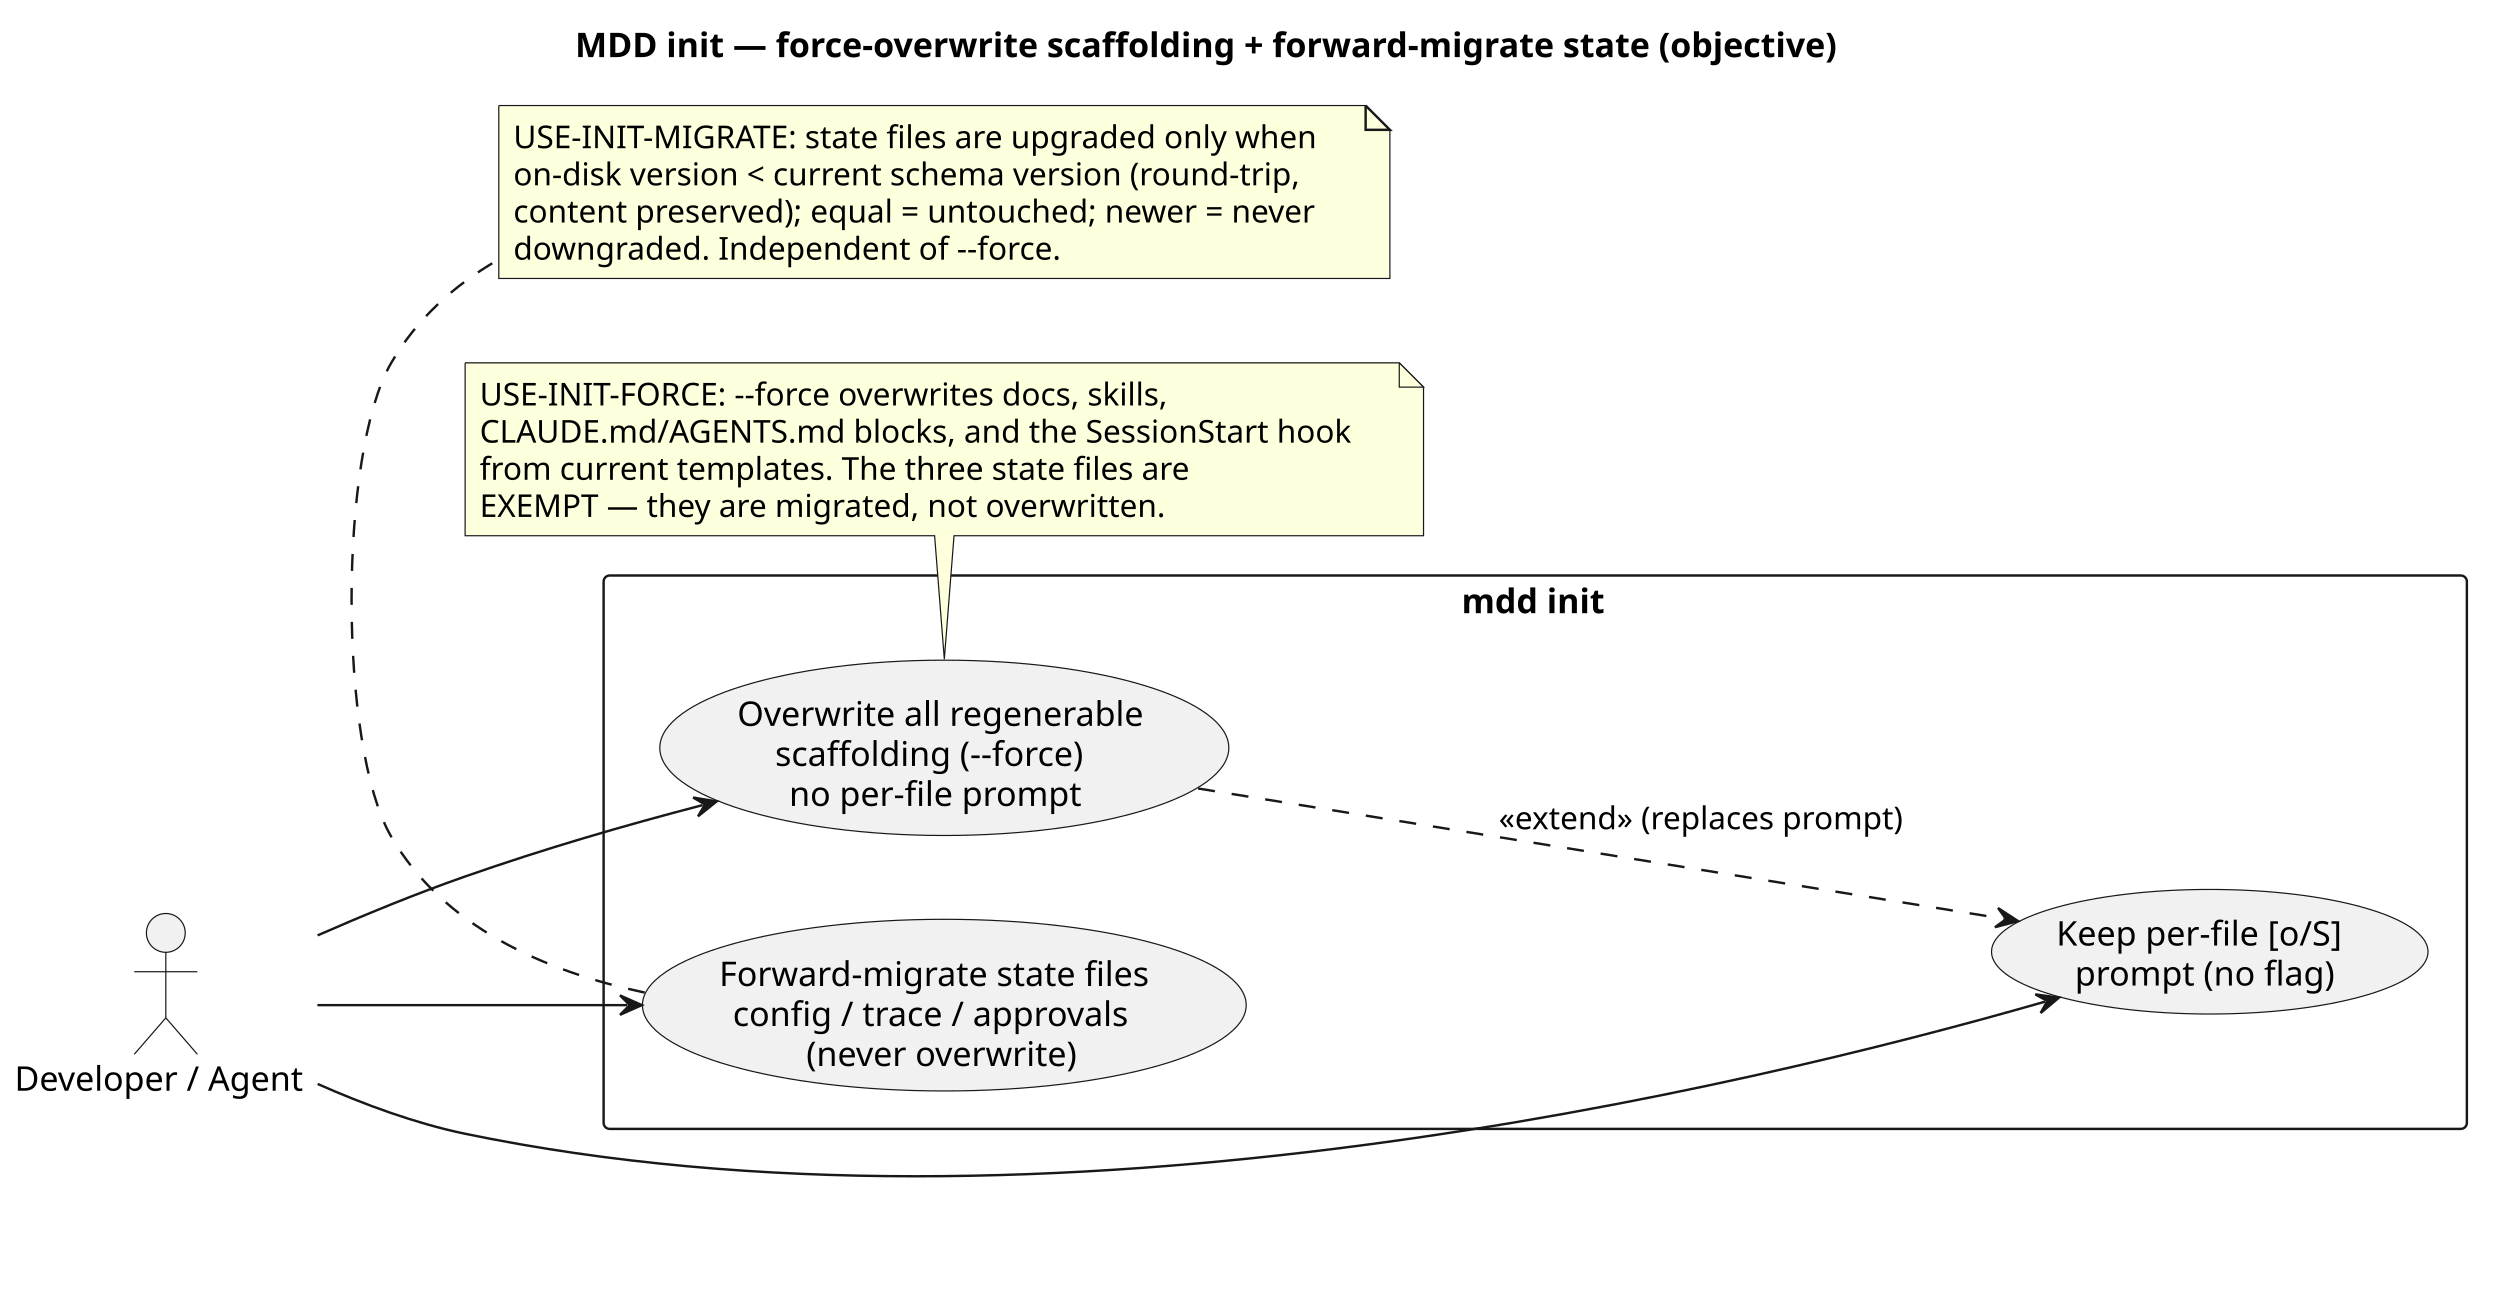
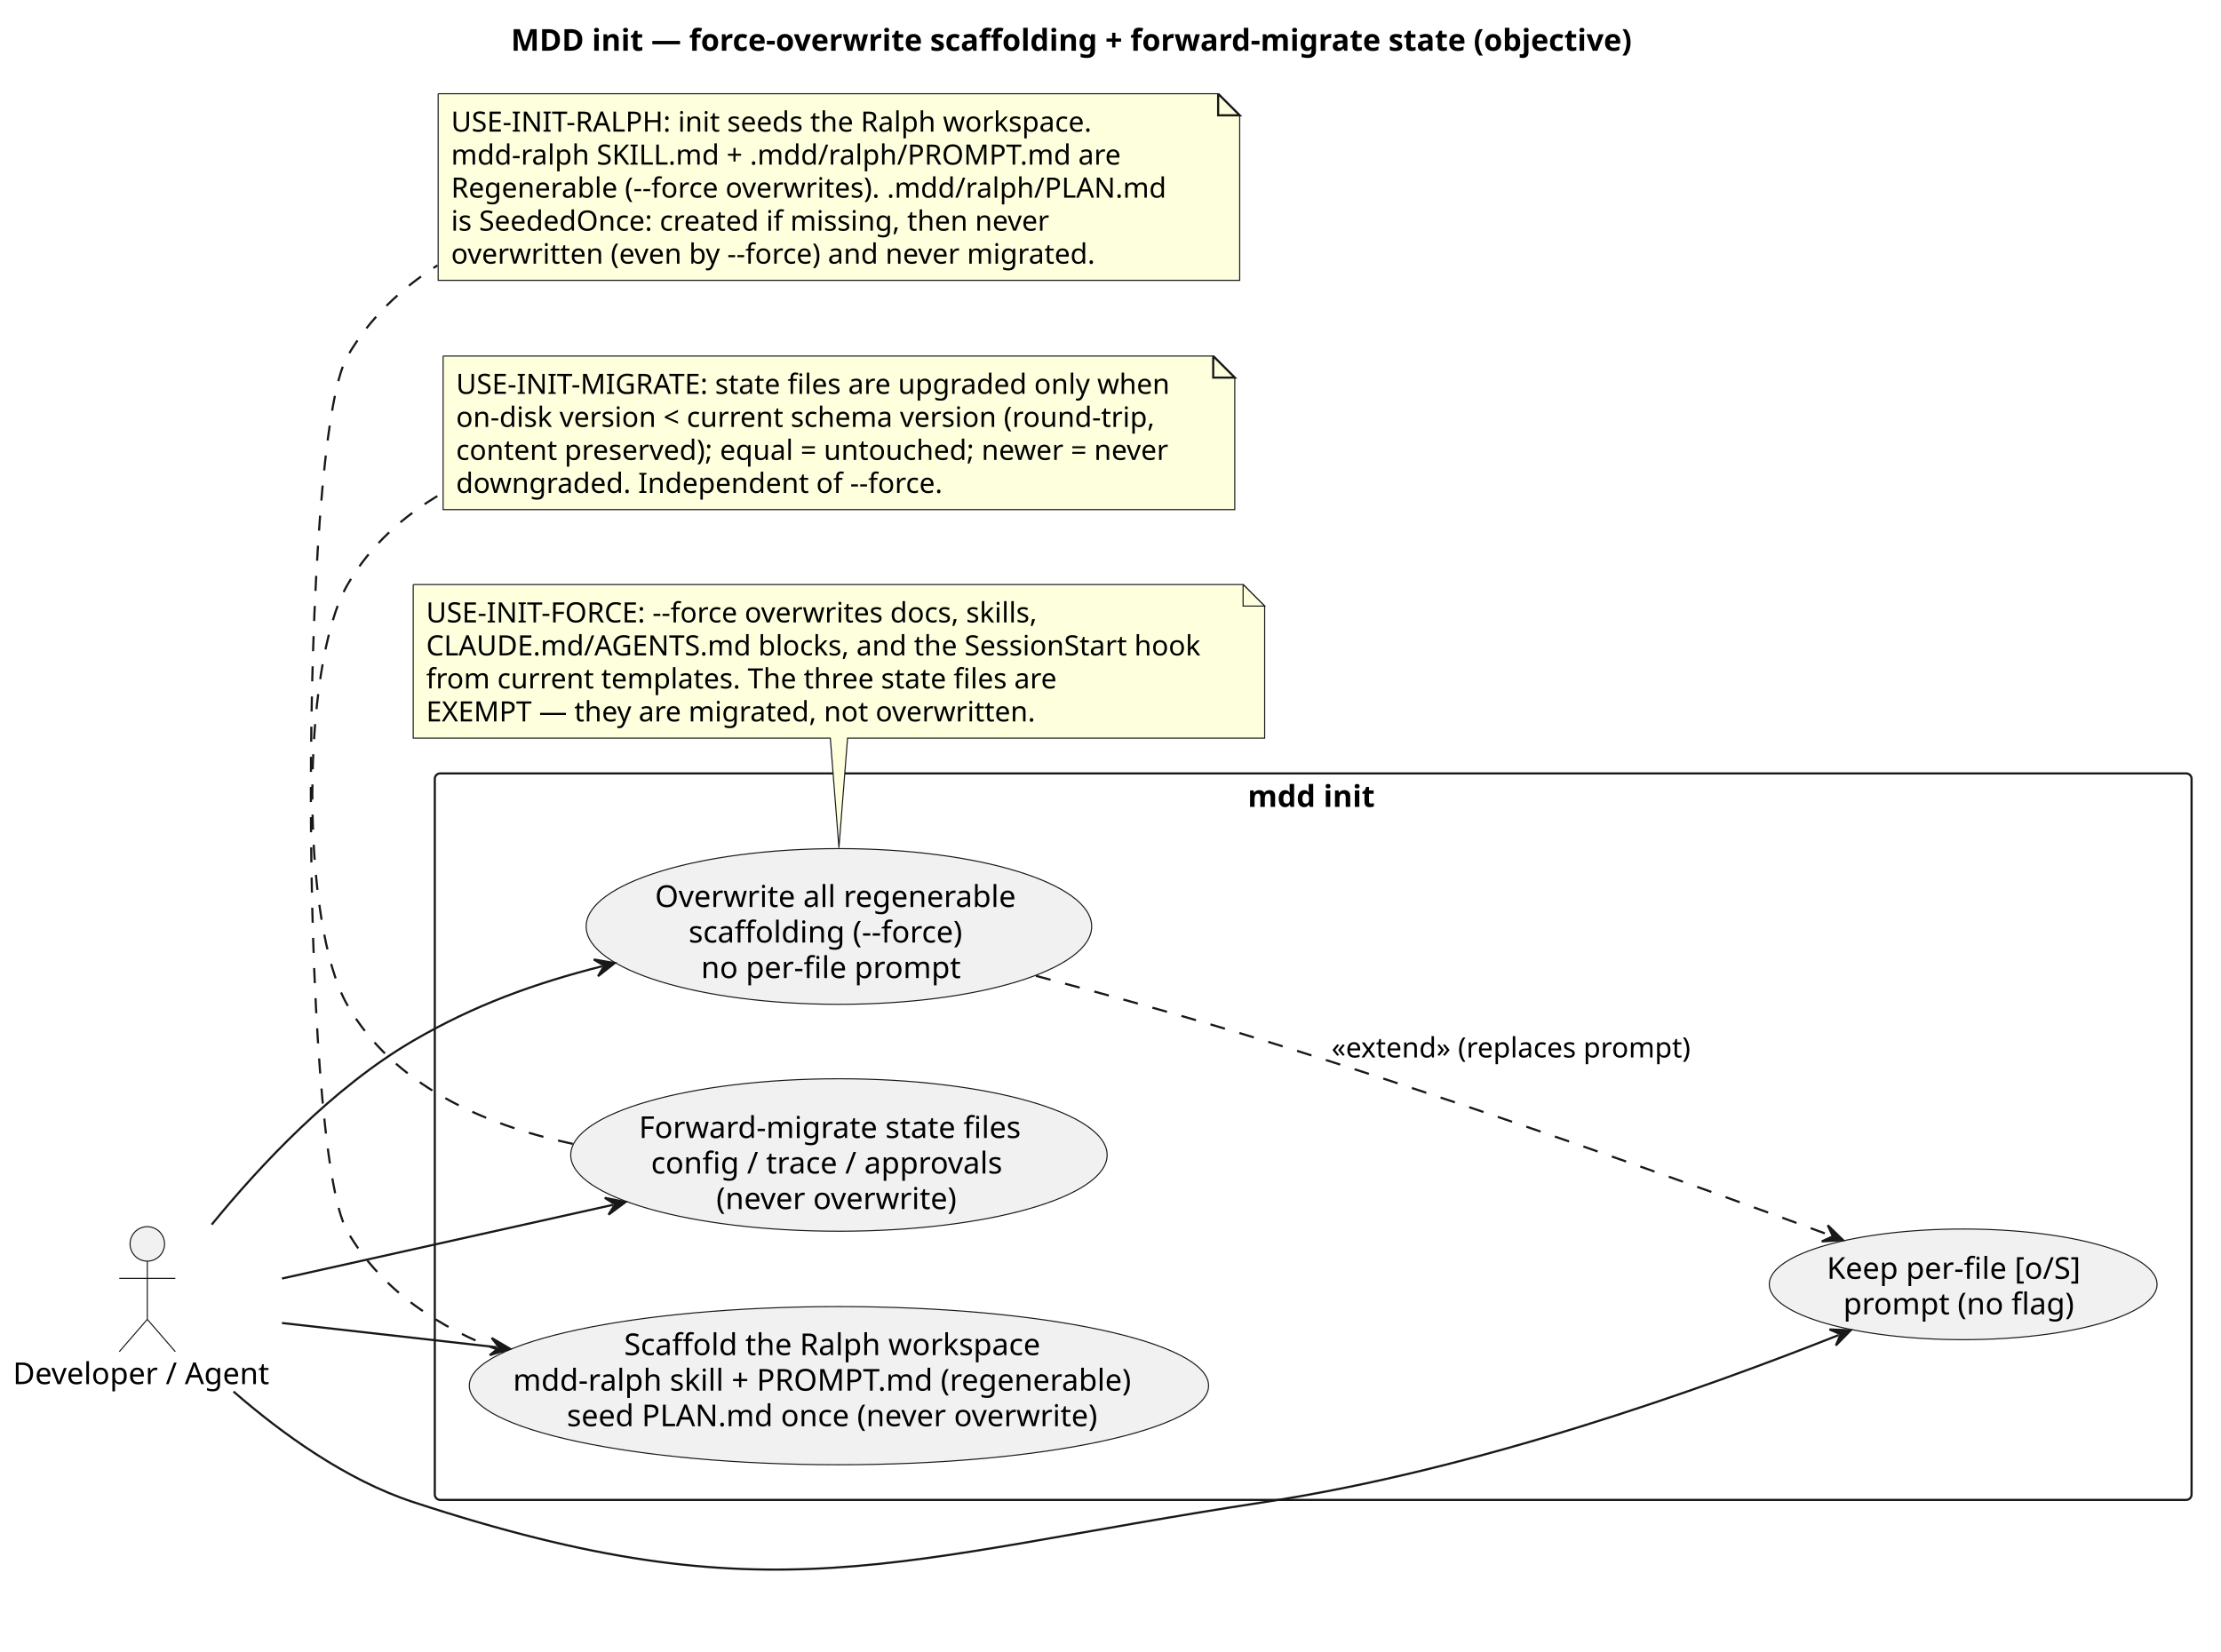
- <svg xmlns="http://www.w3.org/2000/svg" contentStyleType="text/css" data-diagram-type="DESCRIPTION" height="531px" preserveAspectRatio="none" style="width:1030px;height:531px;background:#FFFFFF;" version="1.1" viewBox="0 0 1030 531" width="1030px" zoomAndPan="magnify">
+ <svg xmlns="http://www.w3.org/2000/svg" contentStyleType="text/css" data-diagram-type="DESCRIPTION" height="766px" preserveAspectRatio="none" style="width:1030px;height:766px;background:#FFFFFF;" version="1.1" viewBox="0 0 1030 766" width="1030px" zoomAndPan="magnify">
  <defs />
  <g>
-     <g class="title" data-source-line="8">
+     <g class="title" data-source-line="11">
      <text fill="#000000" font-family="sans-serif" font-size="14" font-weight="700" lengthAdjust="spacing" textLength="549.466" x="236.942" y="23.535">MDD init — force-overwrite scaffolding + forward-migrate state (objective)</text>
    </g>
-     <g class="cluster" data-qualified-name="mdd init" data-source-line="14" id="ent0003">
-       <rect fill="none" height="228" rx="2.5" ry="2.5" style="stroke:#181818;stroke-width:1;" width="767.66" x="248.69" y="237.108" />
-       <text fill="#000000" font-family="sans-serif" font-size="14" font-weight="700" lengthAdjust="spacing" textLength="60.717" x="602.162" y="252.643">mdd init</text>
+     <g class="cluster" data-qualified-name="mdd init" data-source-line="17" id="ent0003">
+       <rect fill="none" height="337" rx="2.5" ry="2.5" style="stroke:#181818;stroke-width:1;" width="814.71" x="201.64" y="358.768" />
+       <text fill="#000000" font-family="sans-serif" font-size="14" font-weight="700" lengthAdjust="spacing" textLength="60.717" x="578.637" y="374.303">mdd init</text>
    </g>
-     <g class="entity" data-qualified-name="mdd init.Force" data-source-line="15" id="ent0004">
-       <ellipse cx="389.057" cy="308.106" fill="#F1F1F1" rx="117.217" ry="36.117" style="stroke:#181818;stroke-width:0.5;" />
-       <text fill="#000000" font-family="sans-serif" font-size="14" lengthAdjust="spacing" textLength="170.598" x="303.758" y="299.07">Overwrite all regenerable</text>
-       <text fill="#000000" font-family="sans-serif" font-size="14" lengthAdjust="spacing" textLength="139.44" x="319.337" y="315.558">scaffolding (--force)</text>
-       <text fill="#000000" font-family="sans-serif" font-size="14" lengthAdjust="spacing" textLength="127.887" x="325.113" y="332.046">no per-file prompt</text>
+     <g class="entity" data-qualified-name="mdd init.Force" data-source-line="18" id="ent0004">
+       <ellipse cx="389.057" cy="429.765" fill="#F1F1F1" rx="117.217" ry="36.117" style="stroke:#181818;stroke-width:0.5;" />
+       <text fill="#000000" font-family="sans-serif" font-size="14" lengthAdjust="spacing" textLength="170.598" x="303.758" y="420.73">Overwrite all regenerable</text>
+       <text fill="#000000" font-family="sans-serif" font-size="14" lengthAdjust="spacing" textLength="139.44" x="319.337" y="437.218">scaffolding (--force)</text>
+       <text fill="#000000" font-family="sans-serif" font-size="14" lengthAdjust="spacing" textLength="127.887" x="325.113" y="453.706">no per-file prompt</text>
    </g>
-     <g class="entity" data-qualified-name="mdd init.Prompt" data-source-line="16" id="ent0005">
-       <ellipse cx="910.428" cy="392.113" fill="#F1F1F1" rx="89.928" ry="25.665" style="stroke:#181818;stroke-width:0.5;" />
-       <text fill="#000000" font-family="sans-serif" font-size="14" lengthAdjust="spacing" textLength="126.478" x="847.189" y="389.551">Keep per-file [o/S]</text>
-       <text fill="#000000" font-family="sans-serif" font-size="14" lengthAdjust="spacing" textLength="111.166" x="854.845" y="406.039">prompt (no flag)</text>
+     <g class="entity" data-qualified-name="mdd init.Prompt" data-source-line="19" id="ent0005">
+       <ellipse cx="910.428" cy="595.773" fill="#F1F1F1" rx="89.928" ry="25.665" style="stroke:#181818;stroke-width:0.5;" />
+       <text fill="#000000" font-family="sans-serif" font-size="14" lengthAdjust="spacing" textLength="126.478" x="847.189" y="593.211">Keep per-file [o/S]</text>
+       <text fill="#000000" font-family="sans-serif" font-size="14" lengthAdjust="spacing" textLength="111.166" x="854.845" y="609.699">prompt (no flag)</text>
    </g>
-     <g class="entity" data-qualified-name="mdd init.Migrate" data-source-line="17" id="ent0006">
-       <ellipse cx="389.06" cy="414.113" fill="#F1F1F1" rx="124.38" ry="35.364" style="stroke:#181818;stroke-width:0.5;" />
-       <text fill="#000000" font-family="sans-serif" font-size="14" lengthAdjust="spacing" textLength="185.514" x="296.303" y="406.226">Forward-migrate state files</text>
-       <text fill="#000000" font-family="sans-serif" font-size="14" lengthAdjust="spacing" textLength="174.296" x="301.912" y="422.714">config / trace / approvals</text>
-       <text fill="#000000" font-family="sans-serif" font-size="14" lengthAdjust="spacing" textLength="113.77" x="332.174" y="439.203">(never overwrite)</text>
+     <g class="entity" data-qualified-name="mdd init.Migrate" data-source-line="20" id="ent0006">
+       <ellipse cx="389.06" cy="535.773" fill="#F1F1F1" rx="124.38" ry="35.364" style="stroke:#181818;stroke-width:0.5;" />
+       <text fill="#000000" font-family="sans-serif" font-size="14" lengthAdjust="spacing" textLength="185.514" x="296.303" y="527.886">Forward-migrate state files</text>
+       <text fill="#000000" font-family="sans-serif" font-size="14" lengthAdjust="spacing" textLength="174.296" x="301.912" y="544.374">config / trace / approvals</text>
+       <text fill="#000000" font-family="sans-serif" font-size="14" lengthAdjust="spacing" textLength="113.77" x="332.174" y="560.863">(never overwrite)</text>
    </g>
-     <g class="entity" data-qualified-name="Dev" data-source-line="12" id="ent0002">
-       <ellipse cx="68.316" cy="384.358" fill="#F1F1F1" rx="8" ry="8" style="stroke:#181818;stroke-width:0.5;" />
-       <path d="M68.316,392.358 L68.316,419.358 M55.316,400.358 L81.316,400.358 M68.316,419.358 L55.316,434.358 M68.316,419.358 L81.316,434.358" fill="none" style="stroke:#181818;stroke-width:0.5;" />
-       <text fill="#000000" font-family="sans-serif" font-size="14" lengthAdjust="spacing" textLength="124.633" x="6" y="449.393">Developer / Agent</text>
+     <g class="entity" data-qualified-name="mdd init.Ralph" data-source-line="21" id="ent0007">
+       <ellipse cx="389.062" cy="642.773" fill="#F1F1F1" rx="171.422" ry="36.684" style="stroke:#181818;stroke-width:0.5;" />
+       <text fill="#000000" font-family="sans-serif" font-size="14" lengthAdjust="spacing" textLength="199.288" x="289.418" y="628.604">Scaffold the Ralph workspace</text>
+       <text fill="#000000" font-family="sans-serif" font-size="14" lengthAdjust="spacing" textLength="302.306" x="237.909" y="645.093">mdd-ralph skill + PROMPT.md (regenerable)</text>
+       <text fill="#000000" font-family="sans-serif" font-size="14" lengthAdjust="spacing" textLength="252.383" x="262.87" y="661.581">seed PLAN.md once (never overwrite)</text>
    </g>
-     <g class="entity" data-qualified-name="GMN11" data-source-line="27" id="ent0012">
-       <path d="M191.63,149.488 L191.63,220.731 A0,0 0 0 0 191.63,220.731 L385.06,220.731 L389.06,271.588 L393.06,220.731 L586.494,220.731 A0,0 0 0 0 586.494,220.731 L586.494,159.488 L576.494,149.488 L191.63,149.488 A0,0 0 0 0 191.63,149.488" fill="#FEFFDD" style="stroke:#181818;stroke-width:0.5;" />
-       <path d="M576.494,149.488 L576.494,159.488 L586.494,159.488 L576.494,149.488" fill="#FEFFDD" style="stroke:#181818;stroke-width:0.5;" />
-       <text fill="#000000" font-family="sans-serif" font-size="13" lengthAdjust="spacing" textLength="307.246" x="197.63" y="167.057">USE-INIT-FORCE: --force overwrites docs, skills,</text>
-       <text fill="#000000" font-family="sans-serif" font-size="13" lengthAdjust="spacing" textLength="373.864" x="197.63" y="182.367">CLAUDE.md/AGENTS.md blocks, and the SessionStart hook</text>
-       <text fill="#000000" font-family="sans-serif" font-size="13" lengthAdjust="spacing" textLength="303.704" x="197.63" y="197.678">from current templates. The three state files are</text>
-       <text fill="#000000" font-family="sans-serif" font-size="13" lengthAdjust="spacing" textLength="290.551" x="197.63" y="212.988">EXEMPT — they are migrated, not overwritten.</text>
+     <g class="entity" data-qualified-name="Dev" data-source-line="15" id="ent0002">
+       <ellipse cx="68.316" cy="577.018" fill="#F1F1F1" rx="8" ry="8" style="stroke:#181818;stroke-width:0.5;" />
+       <path d="M68.316,585.018 L68.316,612.018 M55.316,593.018 L81.316,593.018 M68.316,612.018 L55.316,627.018 M68.316,612.018 L81.316,627.018" fill="none" style="stroke:#181818;stroke-width:0.5;" />
+       <text fill="#000000" font-family="sans-serif" font-size="14" lengthAdjust="spacing" textLength="124.633" x="6" y="642.053">Developer / Agent</text>
    </g>
-     <g class="entity" data-qualified-name="GMN14" data-source-line="34" id="ent0015">
-       <path d="M205.5,43.488 L205.5,114.731 L572.638,114.731 L572.638,53.488 L562.638,43.488 L205.5,43.488" fill="#FEFFDD" style="stroke:#181818;stroke-width:0.5;" />
-       <path d="M562.638,43.488 L562.638,53.488 L572.638,53.488 L562.638,43.488" fill="#FEFFDD" style="stroke:#181818;stroke-width:1;" />
-       <text fill="#000000" font-family="sans-serif" font-size="13" lengthAdjust="spacing" textLength="346.138" x="211.5" y="61.057">USE-INIT-MIGRATE: state files are upgraded only when</text>
-       <text fill="#000000" font-family="sans-serif" font-size="13" lengthAdjust="spacing" textLength="345.268" x="211.5" y="76.367">on-disk version &lt; current schema version (round-trip,</text>
-       <text fill="#000000" font-family="sans-serif" font-size="13" lengthAdjust="spacing" textLength="345.871" x="211.5" y="91.678">content preserved); equal = untouched; newer = never</text>
-       <text fill="#000000" font-family="sans-serif" font-size="13" lengthAdjust="spacing" textLength="237.91" x="211.5" y="106.988">downgraded. Independent of --force.</text>
+     <g class="entity" data-qualified-name="GMN13" data-source-line="32" id="ent0014">
+       <path d="M191.63,271.148 L191.63,342.39 A0,0 0 0 0 191.63,342.39 L385.06,342.39 L389.06,393.248 L393.06,342.39 L586.494,342.39 A0,0 0 0 0 586.494,342.39 L586.494,281.148 L576.494,271.148 L191.63,271.148 A0,0 0 0 0 191.63,271.148" fill="#FEFFDD" style="stroke:#181818;stroke-width:0.5;" />
+       <path d="M576.494,271.148 L576.494,281.148 L586.494,281.148 L576.494,271.148" fill="#FEFFDD" style="stroke:#181818;stroke-width:0.5;" />
+       <text fill="#000000" font-family="sans-serif" font-size="13" lengthAdjust="spacing" textLength="307.246" x="197.63" y="288.717">USE-INIT-FORCE: --force overwrites docs, skills,</text>
+       <text fill="#000000" font-family="sans-serif" font-size="13" lengthAdjust="spacing" textLength="373.864" x="197.63" y="304.027">CLAUDE.md/AGENTS.md blocks, and the SessionStart hook</text>
+       <text fill="#000000" font-family="sans-serif" font-size="13" lengthAdjust="spacing" textLength="303.704" x="197.63" y="319.338">from current templates. The three state files are</text>
+       <text fill="#000000" font-family="sans-serif" font-size="13" lengthAdjust="spacing" textLength="290.551" x="197.63" y="334.648">EXEMPT — they are migrated, not overwritten.</text>
    </g>
-     <g class="link" data-entity-1="ent0002" data-entity-2="ent0004" data-link-type="dependency" data-source-line="20" id="lnk7">
-       <path d="M130.85,385.368 C150.08,376.948 171.53,368.128 191.63,361.108 C224.98,349.458 256.435,340.336 289.475,331.696" fill="none" id="Dev-to-Force" style="stroke:#181818;stroke-width:1;" />
-       <polygon fill="#181818" points="295.28,330.178,285.561,328.585,290.443,331.443,287.585,336.325,295.28,330.178" style="stroke:#181818;stroke-width:1;" />
+     <g class="entity" data-qualified-name="GMN16" data-source-line="39" id="ent0017">
+       <path d="M205.5,165.148 L205.5,236.391 L572.638,236.391 L572.638,175.148 L562.638,165.148 L205.5,165.148" fill="#FEFFDD" style="stroke:#181818;stroke-width:0.5;" />
+       <path d="M562.638,165.148 L562.638,175.148 L572.638,175.148 L562.638,165.148" fill="#FEFFDD" style="stroke:#181818;stroke-width:1;" />
+       <text fill="#000000" font-family="sans-serif" font-size="13" lengthAdjust="spacing" textLength="346.138" x="211.5" y="182.717">USE-INIT-MIGRATE: state files are upgraded only when</text>
+       <text fill="#000000" font-family="sans-serif" font-size="13" lengthAdjust="spacing" textLength="345.268" x="211.5" y="198.027">on-disk version &lt; current schema version (round-trip,</text>
+       <text fill="#000000" font-family="sans-serif" font-size="13" lengthAdjust="spacing" textLength="345.871" x="211.5" y="213.338">content preserved); equal = untouched; newer = never</text>
+       <text fill="#000000" font-family="sans-serif" font-size="13" lengthAdjust="spacing" textLength="237.91" x="211.5" y="228.648">downgraded. Independent of --force.</text>
    </g>
-     <g class="link" data-entity-1="ent0002" data-entity-2="ent0005" data-link-type="dependency" data-source-line="21" id="lnk8">
-       <path d="M130.87,446.588 C149.83,454.988 171.12,462.858 191.63,467.108 C431.48,516.838 717.843,448.526 842.524,412.686" fill="none" id="Dev-to-Prompt" style="stroke:#181818;stroke-width:1;" />
-       <polygon fill="#181818" points="848.29,411.028,838.535,409.67,843.485,412.41,840.745,417.359,848.29,411.028" style="stroke:#181818;stroke-width:1;" />
+     <g class="entity" data-qualified-name="GMN19" data-source-line="46" id="ent0020">
+       <path d="M203.2,43.488 L203.2,130.041 L574.921,130.041 L574.921,53.488 L564.921,43.488 L203.2,43.488" fill="#FEFFDD" style="stroke:#181818;stroke-width:0.5;" />
+       <path d="M564.921,43.488 L564.921,53.488 L574.921,53.488 L564.921,43.488" fill="#FEFFDD" style="stroke:#181818;stroke-width:1;" />
+       <text fill="#000000" font-family="sans-serif" font-size="13" lengthAdjust="spacing" textLength="311.822" x="209.2" y="61.057">USE-INIT-RALPH: init seeds the Ralph workspace.</text>
+       <text fill="#000000" font-family="sans-serif" font-size="13" lengthAdjust="spacing" textLength="327.882" x="209.2" y="76.367">mdd-ralph SKILL.md + .mdd/ralph/PROMPT.md are</text>
+       <text fill="#000000" font-family="sans-serif" font-size="13" lengthAdjust="spacing" textLength="350.721" x="209.2" y="91.678">Regenerable (--force overwrites). .mdd/ralph/PLAN.md</text>
+       <text fill="#000000" font-family="sans-serif" font-size="13" lengthAdjust="spacing" textLength="287.6" x="209.2" y="106.988">is SeededOnce: created if missing, then never</text>
+       <text fill="#000000" font-family="sans-serif" font-size="13" lengthAdjust="spacing" textLength="314.755" x="209.2" y="122.299">overwritten (even by --force) and never migrated.</text>
    </g>
-     <g class="link" data-entity-1="ent0002" data-entity-2="ent0006" data-link-type="dependency" data-source-line="22" id="lnk9">
-       <path d="M130.77,414.108 C168.67,414.108 212.64,414.108 258.44,414.108" fill="none" id="Dev-to-Migrate" style="stroke:#181818;stroke-width:1;" />
-       <polygon fill="#181818" points="264.44,414.108,255.44,410.108,259.44,414.108,255.44,418.108,264.44,414.108" style="stroke:#181818;stroke-width:1;" />
+     <g class="link" data-entity-1="ent0002" data-entity-2="ent0004" data-link-type="dependency" data-source-line="24" id="lnk8">
+       <path d="M98.18,568.058 C120.73,540.438 154.41,504.468 191.63,482.768 C220.01,466.218 247.874,456.173 279.264,448.213" fill="none" id="Dev-to-Force" style="stroke:#181818;stroke-width:1;" />
+       <polygon fill="#181818" points="285.08,446.738,275.373,445.073,280.233,447.967,277.339,452.828,285.08,446.738" style="stroke:#181818;stroke-width:1;" />
    </g>
-     <g class="link" data-entity-1="ent0004" data-entity-2="ent0005" data-link-type="dependency" data-source-line="24" id="lnk10">
-       <path d="M493.61,324.858 C593.18,340.958 735.557,363.99 825.527,378.54" fill="none" id="Force-to-Prompt" style="stroke:#181818;stroke-width:1;stroke-dasharray:7,7;" />
-       <polygon fill="#181818" points="831.45,379.498,823.204,374.113,826.514,378.7,821.927,382.01,831.45,379.498" style="stroke:#181818;stroke-width:1;" />
-       <text fill="#000000" font-family="sans-serif" font-size="13" lengthAdjust="spacing" textLength="172.751" x="617.5" y="341.647">«extend» (replaces prompt)</text>
+     <g class="link" data-entity-1="ent0002" data-entity-2="ent0005" data-link-type="dependency" data-source-line="25" id="lnk9">
+       <path d="M108.3,645.508 C130.66,664.958 160.45,686.528 191.63,696.768 C358.37,751.498 413.01,723.268 586.5,696.768 C685.36,681.668 789.973,644.191 852.703,619.301" fill="none" id="Dev-to-Prompt" style="stroke:#181818;stroke-width:1;" />
+       <polygon fill="#181818" points="858.28,617.088,848.439,616.689,853.633,618.932,851.39,624.126,858.28,617.088" style="stroke:#181818;stroke-width:1;" />
    </g>
-     <g class="link" data-entity-1="ent0006" data-entity-2="ent0015" data-link-type="association" data-source-line="34" id="lnk16">
-       <path d="M265.62,408.948 C223.96,400.108 182.59,381.658 161.13,344.608 C139.42,307.108 139.42,187.108 161.13,149.608 C171.72,131.328 187.13,117.528 205.03,107.158" fill="none" id="Migrate-GMN14" style="stroke:#181818;stroke-width:1;stroke-dasharray:7,7;" />
+     <g class="link" data-entity-1="ent0002" data-entity-2="ent0006" data-link-type="dependency" data-source-line="26" id="lnk10">
+       <path d="M130.77,593.078 C175.91,583.018 232.293,570.462 284.253,558.892" fill="none" id="Dev-to-Migrate" style="stroke:#181818;stroke-width:1;" />
+       <polygon fill="#181818" points="290.11,557.588,280.456,555.64,285.229,558.675,282.195,563.449,290.11,557.588" style="stroke:#181818;stroke-width:1;" />
+     </g>
+     <g class="link" data-entity-1="ent0002" data-entity-2="ent0007" data-link-type="dependency" data-source-line="27" id="lnk11">
+       <path d="M130.77,613.708 C161.08,617.128 193.128,620.745 230.558,624.975" fill="none" id="Dev-to-Ralph" style="stroke:#181818;stroke-width:1;" />
+       <polygon fill="#181818" points="236.52,625.648,228.026,620.663,231.552,625.087,227.128,628.612,236.52,625.648" style="stroke:#181818;stroke-width:1;" />
+     </g>
+     <g class="link" data-entity-1="ent0004" data-entity-2="ent0005" data-link-type="dependency" data-source-line="29" id="lnk12">
+       <path d="M480.43,452.668 C513.9,461.538 552.08,472.118 586.5,482.768 C681.68,512.218 785.153,549.506 849.063,573.156" fill="none" id="Force-to-Prompt" style="stroke:#181818;stroke-width:1;stroke-dasharray:7,7;" />
+       <polygon fill="#181818" points="854.69,575.238,847.638,568.363,850.001,573.503,844.861,575.866,854.69,575.238" style="stroke:#181818;stroke-width:1;" />
+       <text fill="#000000" font-family="sans-serif" font-size="13" lengthAdjust="spacing" textLength="172.751" x="617.5" y="490.517">«extend» (replaces prompt)</text>
+     </g>
+     <g class="link" data-entity-1="ent0006" data-entity-2="ent0017" data-link-type="association" data-source-line="39" id="lnk18">
+       <path d="M265.62,530.608 C223.96,521.768 182.59,503.318 161.13,466.268 C139.42,428.768 139.42,308.768 161.13,271.268 C171.72,252.988 187.13,239.188 205.03,228.818" fill="none" id="Migrate-GMN16" style="stroke:#181818;stroke-width:1;stroke-dasharray:7,7;" />
+     </g>
+     <g class="link" data-entity-1="ent0007" data-entity-2="ent0020" data-link-type="association" data-source-line="46" id="lnk21">
+       <path d="M233.48,627.098 C203.78,616.148 177.03,598.718 161.13,571.268 C138.52,532.228 138.52,204.308 161.13,165.268 C171.36,147.608 185.95,133.828 202.89,123.098" fill="none" id="Ralph-GMN19" style="stroke:#181818;stroke-width:1;stroke-dasharray:7,7;" />
    </g>
  </g>
</svg>
